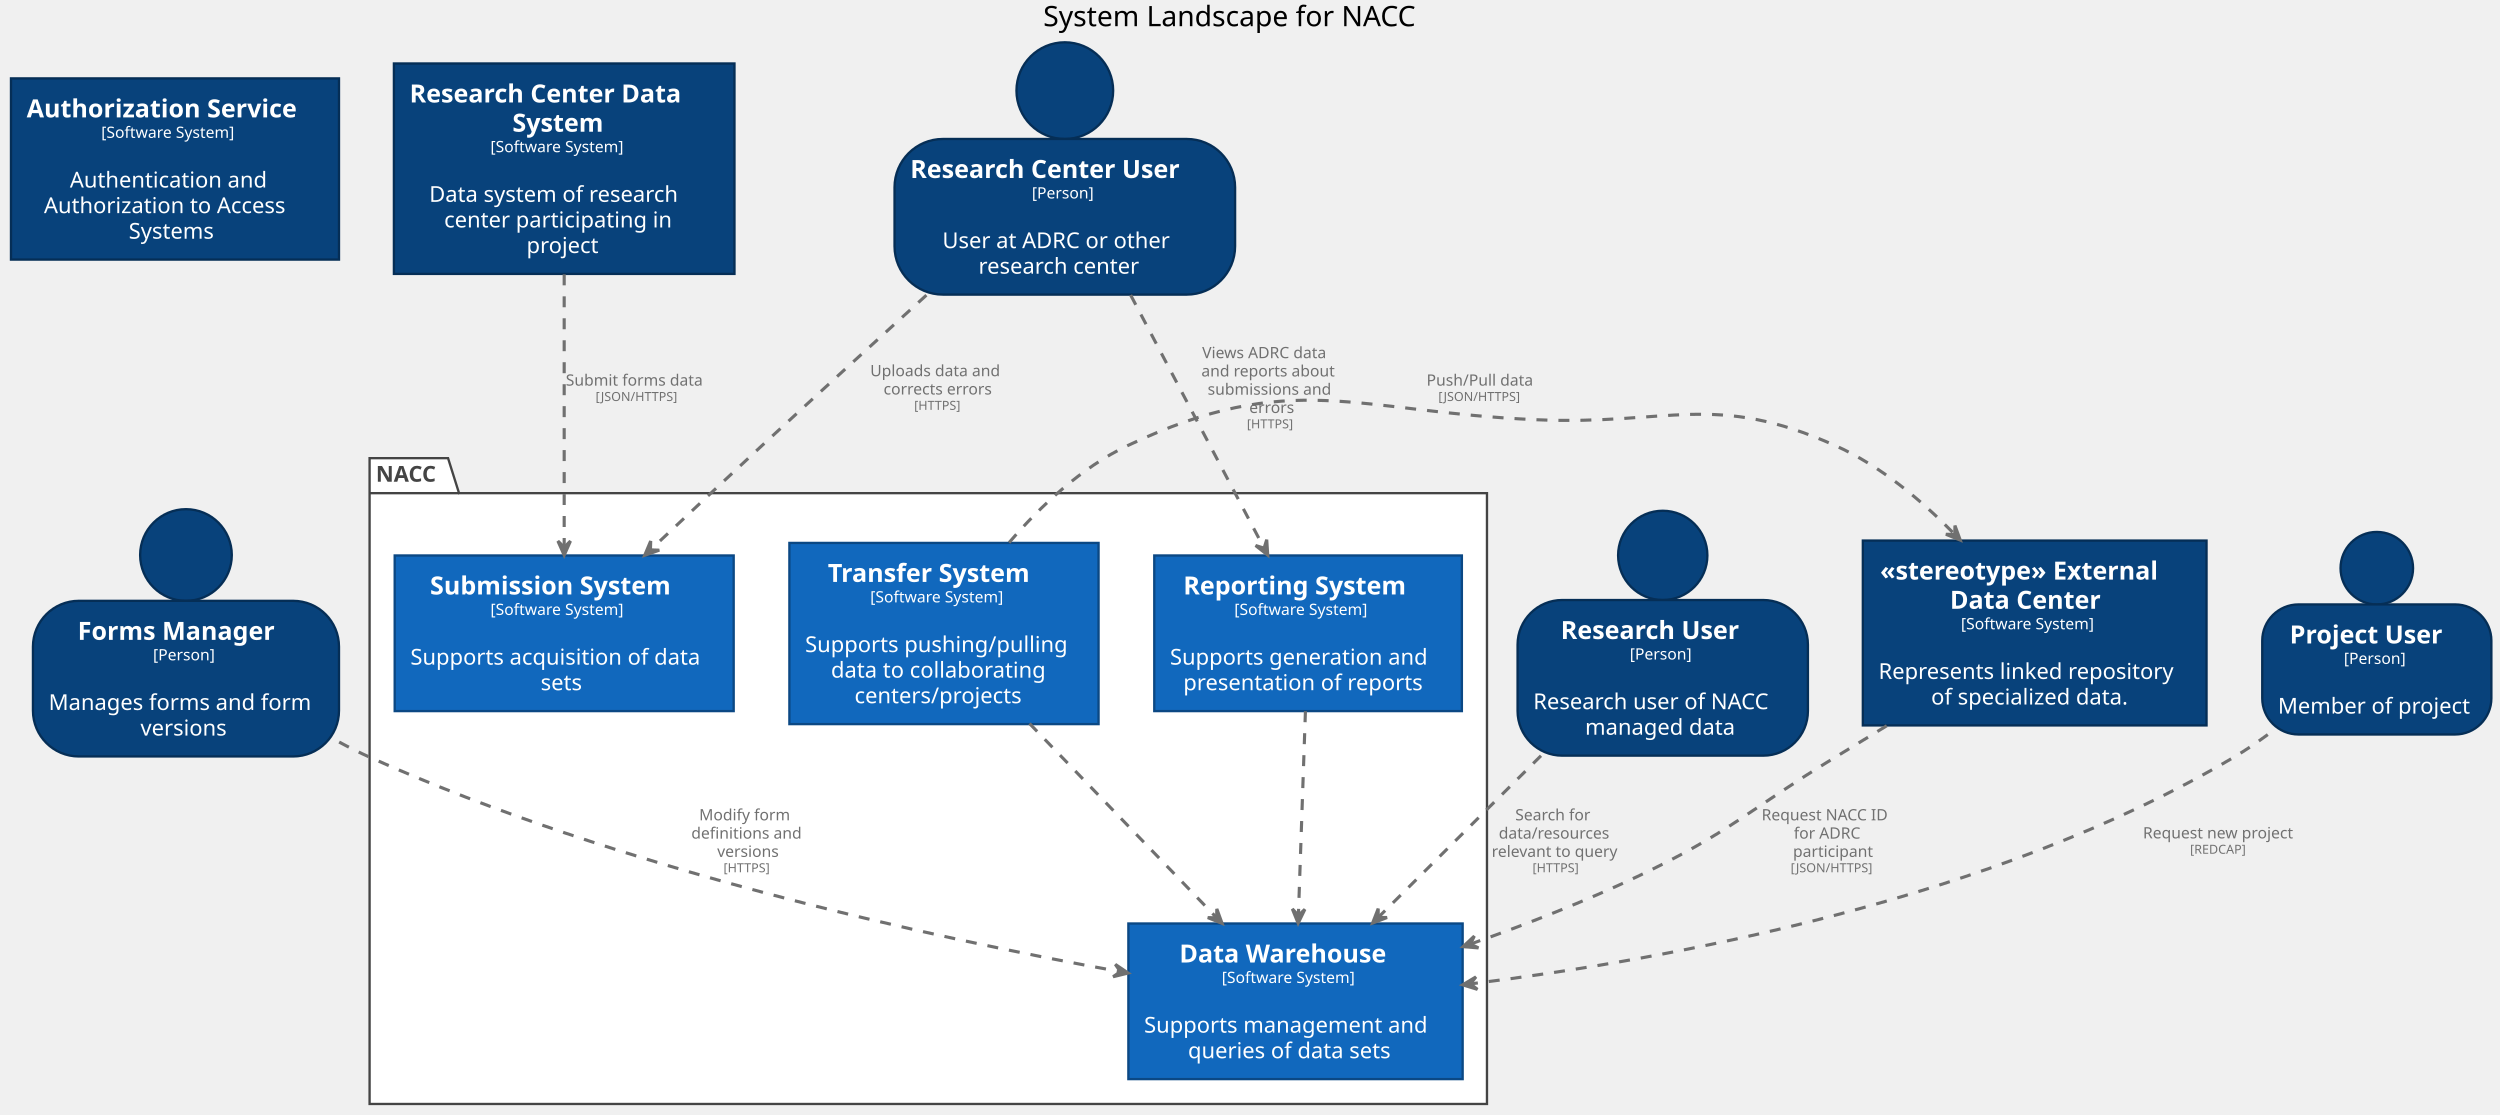
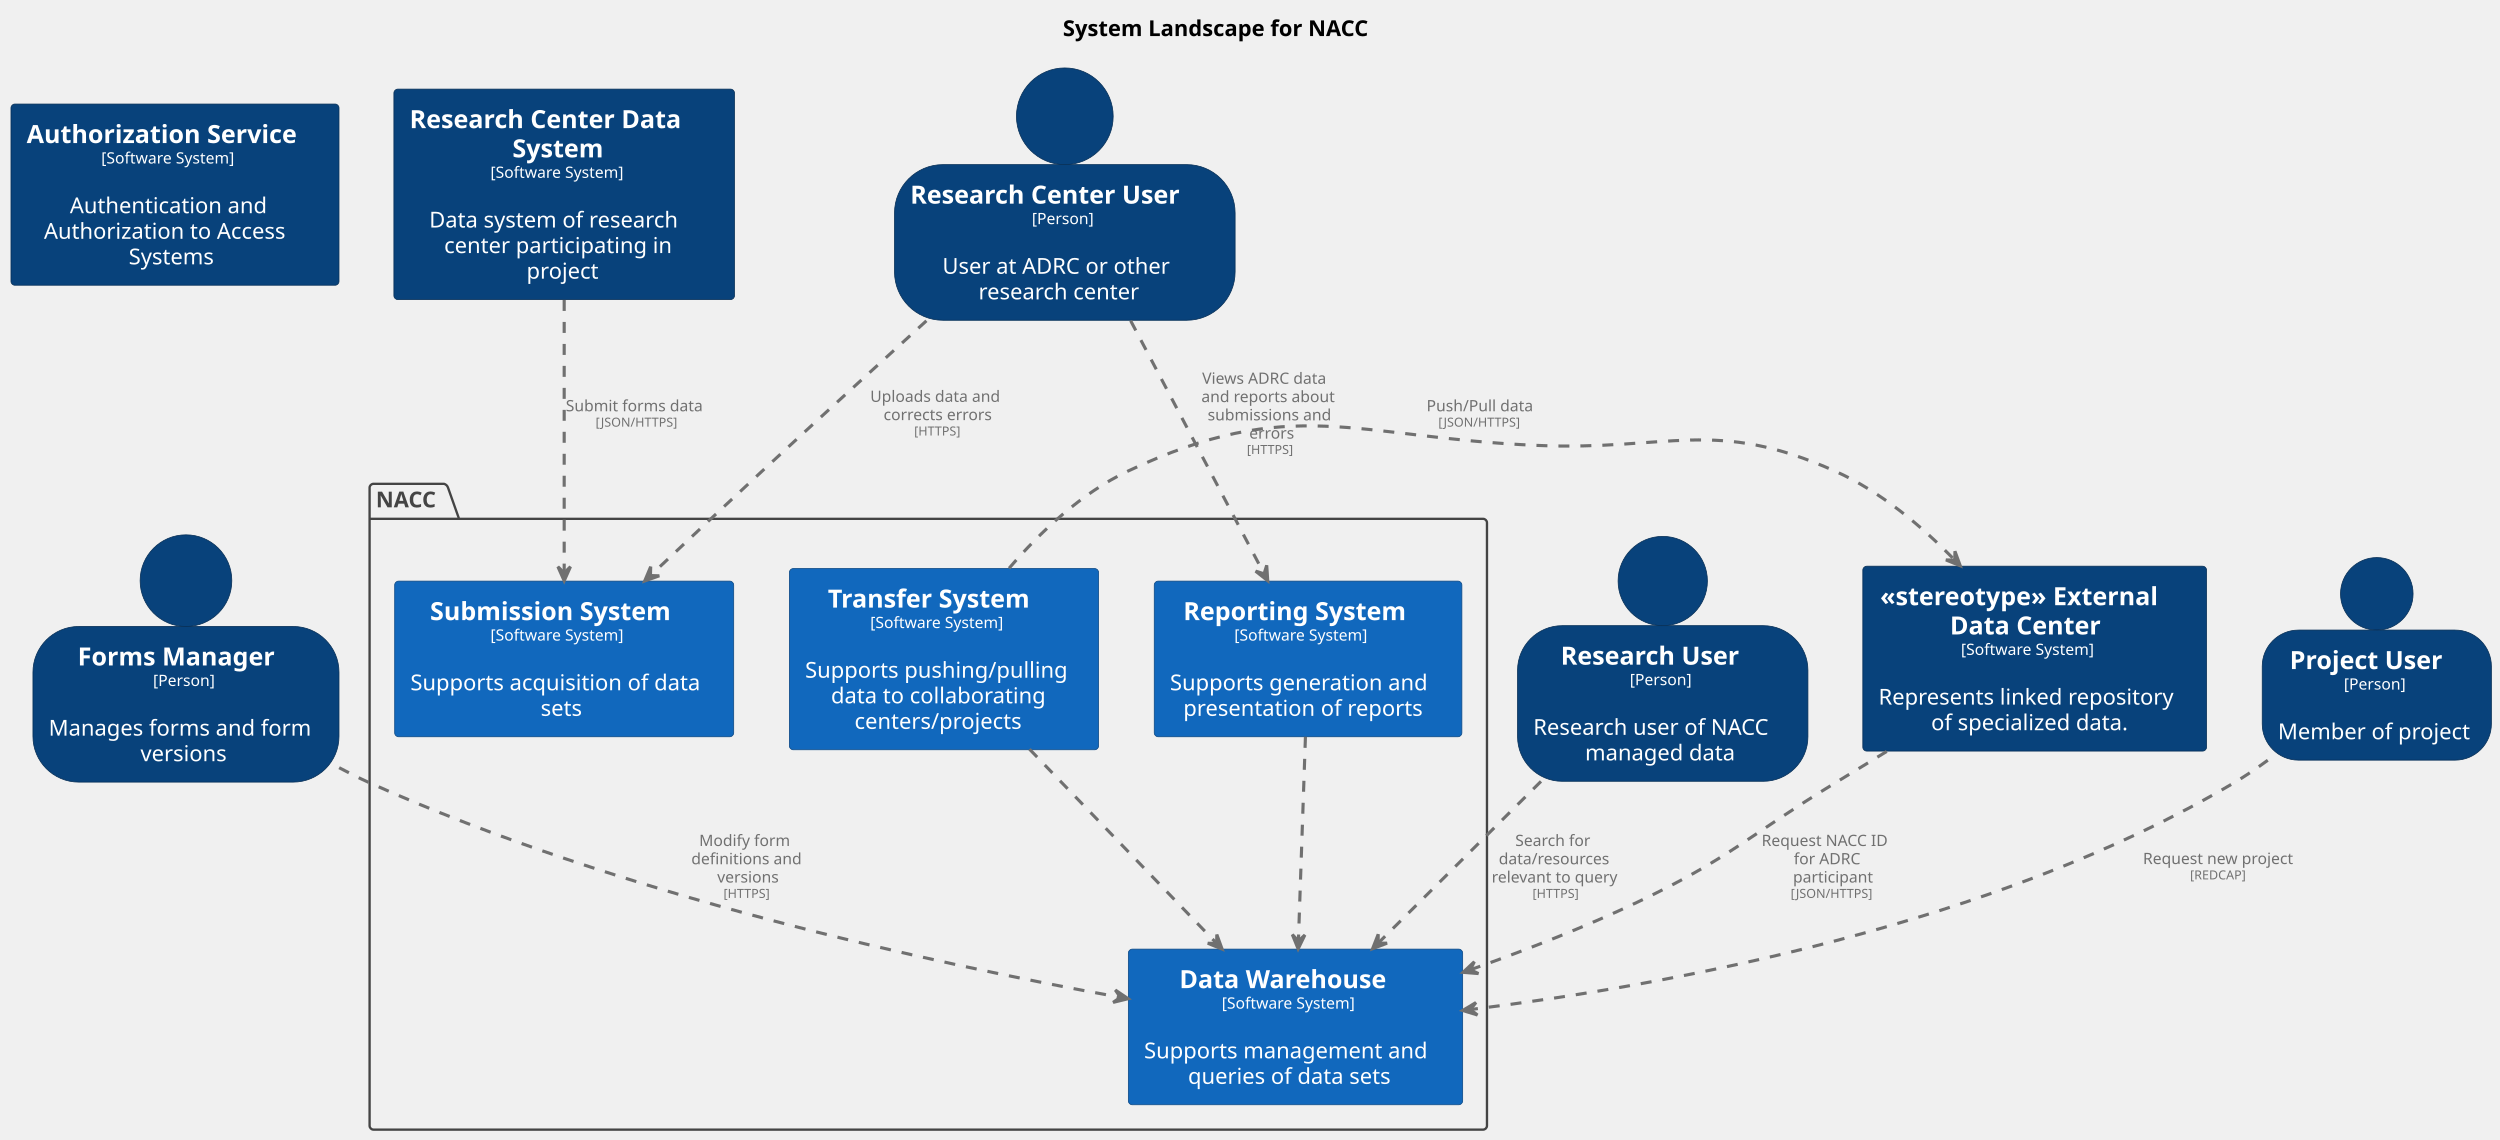
- <svg xmlns="http://www.w3.org/2000/svg" contentScriptType="application/ecmascript" contentStyleType="text/css" height="710px" preserveAspectRatio="none" style="width:1593px;height:710px;background:#FFFFFF;" version="1.1" viewBox="0 0 1593 710" width="1593px" zoomAndPan="magnify">
+ <svg xmlns="http://www.w3.org/2000/svg" contentStyleType="text/css" height="726px" preserveAspectRatio="none" style="width:1593px;height:726px;background:#FFFFFF;" version="1.1" viewBox="0 0 1593 726" width="1593px" zoomAndPan="magnify">
  <defs />
  <g>
-     <text fill="#000000" font-family="sans-serif" font-size="18" lengthAdjust="spacing" textLength="251" x="664.75" y="16.708">System Landscape for NACC</text>
-     <polygon fill="#FFFFFF" points="235.5,291.953,285.5,291.953,292.5,314.25,947.5,314.25,947.5,703.453,235.5,703.453,235.5,291.953" style="stroke:#444444;stroke-width:1.5;" />
-     <line style="stroke:#444444;stroke-width:1.5;" x1="235.5" x2="292.5" y1="314.25" y2="314.25" />
-     <text fill="#444444" font-family="sans-serif" font-size="14" font-weight="bold" lengthAdjust="spacing" textLength="44" x="239.5" y="306.948">NACC</text>
-     <rect fill="#1168BD" height="99.156" style="stroke:#0B4884;stroke-width:1.5;" width="216" x="251.5" y="353.953" />
-     <text fill="#FFFFFF" font-family="sans-serif" font-size="16" font-weight="bold" lengthAdjust="spacing" textLength="171" x="274" y="378.805">Submission System</text>
-     <text fill="#FFFFFF" font-family="sans-serif" font-size="10" lengthAdjust="spacing" textLength="94" x="312.5" y="391.86">[Software System]</text>
-     <text fill="#FFFFFF" font-family="sans-serif" font-size="14" lengthAdjust="spacing" textLength="0" x="361.5" y="407.214" />
-     <text fill="#FFFFFF" font-family="sans-serif" font-size="14" lengthAdjust="spacing" textLength="192" x="261.5" y="423.511">Supports acquisition of data</text>
-     <text fill="#FFFFFF" font-family="sans-serif" font-size="14" lengthAdjust="spacing" textLength="30" x="344.5" y="439.808">sets</text>
-     <rect fill="#1168BD" height="99.156" style="stroke:#0B4884;stroke-width:1.5;" width="213" x="719" y="588.453" />
-     <text fill="#FFFFFF" font-family="sans-serif" font-size="16" font-weight="bold" lengthAdjust="spacing" textLength="148" x="751.5" y="613.305">Data Warehouse</text>
-     <text fill="#FFFFFF" font-family="sans-serif" font-size="10" lengthAdjust="spacing" textLength="94" x="778.5" y="626.36">[Software System]</text>
-     <text fill="#FFFFFF" font-family="sans-serif" font-size="14" lengthAdjust="spacing" textLength="0" x="827.5" y="641.714" />
-     <text fill="#FFFFFF" font-family="sans-serif" font-size="14" lengthAdjust="spacing" textLength="189" x="729" y="658.011">Supports management and</text>
-     <text fill="#FFFFFF" font-family="sans-serif" font-size="14" lengthAdjust="spacing" textLength="137" x="757" y="674.308">queries of data sets</text>
-     <rect fill="#1168BD" height="115.453" style="stroke:#0B4884;stroke-width:1.5;" width="197" x="503" y="345.953" />
-     <text fill="#FFFFFF" font-family="sans-serif" font-size="16" font-weight="bold" lengthAdjust="spacing" textLength="148" x="527.5" y="370.805">Transfer System</text>
-     <text fill="#FFFFFF" font-family="sans-serif" font-size="10" lengthAdjust="spacing" textLength="94" x="554.5" y="383.86">[Software System]</text>
-     <text fill="#FFFFFF" font-family="sans-serif" font-size="14" lengthAdjust="spacing" textLength="0" x="603.5" y="399.214" />
-     <text fill="#FFFFFF" font-family="sans-serif" font-size="14" lengthAdjust="spacing" textLength="173" x="513" y="415.511">Supports pushing/pulling</text>
-     <text fill="#FFFFFF" font-family="sans-serif" font-size="14" lengthAdjust="spacing" textLength="140" x="529.5" y="431.808">data to collaborating</text>
-     <text fill="#FFFFFF" font-family="sans-serif" font-size="14" lengthAdjust="spacing" textLength="114" x="544.5" y="448.104">centers/projects</text>
-     <rect fill="#1168BD" height="99.156" style="stroke:#0B4884;stroke-width:1.5;" width="196" x="735.5" y="353.953" />
-     <text fill="#FFFFFF" font-family="sans-serif" font-size="16" font-weight="bold" lengthAdjust="spacing" textLength="159" x="754" y="378.805">Reporting System</text>
-     <text fill="#FFFFFF" font-family="sans-serif" font-size="10" lengthAdjust="spacing" textLength="94" x="786.5" y="391.86">[Software System]</text>
-     <text fill="#FFFFFF" font-family="sans-serif" font-size="14" lengthAdjust="spacing" textLength="0" x="835.5" y="407.214" />
-     <text fill="#FFFFFF" font-family="sans-serif" font-size="14" lengthAdjust="spacing" textLength="172" x="745.5" y="423.511">Supports generation and</text>
-     <text fill="#FFFFFF" font-family="sans-serif" font-size="14" lengthAdjust="spacing" textLength="159" x="754" y="439.808">presentation of reports</text>
-     <rect fill="#08427B" height="115.453" style="stroke:#052E56;stroke-width:1.5;" width="209" x="7" y="49.953" />
-     <text fill="#FFFFFF" font-family="sans-serif" font-size="16" font-weight="bold" lengthAdjust="spacing" textLength="189" x="17" y="74.805">Authorization Service</text>
-     <text fill="#FFFFFF" font-family="sans-serif" font-size="10" lengthAdjust="spacing" textLength="94" x="64.5" y="87.86">[Software System]</text>
-     <text fill="#FFFFFF" font-family="sans-serif" font-size="14" lengthAdjust="spacing" textLength="0" x="113.5" y="103.214" />
-     <text fill="#FFFFFF" font-family="sans-serif" font-size="14" lengthAdjust="spacing" textLength="130" x="44.5" y="119.511">Authentication and</text>
-     <text fill="#FFFFFF" font-family="sans-serif" font-size="14" lengthAdjust="spacing" textLength="163" x="28" y="135.808">Authorization to Access</text>
-     <text fill="#FFFFFF" font-family="sans-serif" font-size="14" lengthAdjust="spacing" textLength="59" x="82" y="152.105">Systems</text>
-     <ellipse cx="118.5" cy="353.654" fill="#08427B" rx="29.201" ry="29.201" style="stroke:#052E56;stroke-width:1.5;" />
-     <rect fill="#08427B" height="99.156" rx="29.201" ry="29.201" style="stroke:#052E56;stroke-width:1.5;" width="195" x="21" y="382.855" />
-     <text fill="#FFFFFF" font-family="sans-serif" font-size="16" font-weight="bold" lengthAdjust="spacing" textLength="138" x="49.5" y="407.707">Forms Manager</text>
-     <text fill="#FFFFFF" font-family="sans-serif" font-size="10" lengthAdjust="spacing" textLength="42" x="97.5" y="420.762">[Person]</text>
-     <text fill="#FFFFFF" font-family="sans-serif" font-size="14" lengthAdjust="spacing" textLength="0" x="120.5" y="436.116" />
-     <text fill="#FFFFFF" font-family="sans-serif" font-size="14" lengthAdjust="spacing" textLength="171" x="31" y="452.413">Manages forms and form</text>
-     <text fill="#FFFFFF" font-family="sans-serif" font-size="14" lengthAdjust="spacing" textLength="58" x="89.5" y="468.709">versions</text>
-     <ellipse cx="1059.5" cy="353.896" fill="#08427B" rx="28.442" ry="28.442" style="stroke:#052E56;stroke-width:1.5;" />
-     <rect fill="#08427B" height="99.156" rx="28.442" ry="28.442" style="stroke:#052E56;stroke-width:1.5;" width="185" x="967" y="382.338" />
-     <text fill="#FFFFFF" font-family="sans-serif" font-size="16" font-weight="bold" lengthAdjust="spacing" textLength="130" x="994.5" y="407.189">Research User</text>
-     <text fill="#FFFFFF" font-family="sans-serif" font-size="10" lengthAdjust="spacing" textLength="42" x="1038.5" y="420.245">[Person]</text>
-     <text fill="#FFFFFF" font-family="sans-serif" font-size="14" lengthAdjust="spacing" textLength="0" x="1061.5" y="435.599" />
-     <text fill="#FFFFFF" font-family="sans-serif" font-size="14" lengthAdjust="spacing" textLength="161" x="977" y="451.895">Research user of NACC</text>
-     <text fill="#FFFFFF" font-family="sans-serif" font-size="14" lengthAdjust="spacing" textLength="99" x="1010" y="468.192">managed data</text>
-     <rect fill="#08427B" height="117.781" style="stroke:#052E56;stroke-width:1.5;" width="219" x="1187" y="344.453" />
-     <text fill="#FFFFFF" font-family="sans-serif" font-size="16" font-weight="bold" lengthAdjust="spacing" textLength="197" x="1198" y="369.305">«stereotype» External</text>
-     <text fill="#FFFFFF" font-family="sans-serif" font-size="16" font-weight="bold" lengthAdjust="spacing" textLength="108" x="1242.5" y="387.93">Data Center</text>
-     <text fill="#FFFFFF" font-family="sans-serif" font-size="10" lengthAdjust="spacing" textLength="94" x="1249.5" y="400.985">[Software System]</text>
-     <text fill="#FFFFFF" font-family="sans-serif" font-size="14" lengthAdjust="spacing" textLength="0" x="1298.5" y="416.339" />
-     <text fill="#FFFFFF" font-family="sans-serif" font-size="14" lengthAdjust="spacing" textLength="199" x="1197" y="432.636">Represents linked repository</text>
-     <text fill="#FFFFFF" font-family="sans-serif" font-size="14" lengthAdjust="spacing" textLength="132" x="1230.5" y="448.933">of specialized data.</text>
-     <rect fill="#08427B" height="134.078" style="stroke:#052E56;stroke-width:1.5;" width="217" x="251" y="40.453" />
-     <text fill="#FFFFFF" font-family="sans-serif" font-size="16" font-weight="bold" lengthAdjust="spacing" textLength="197" x="261" y="65.305">Research Center Data</text>
-     <text fill="#FFFFFF" font-family="sans-serif" font-size="16" font-weight="bold" lengthAdjust="spacing" textLength="66" x="326.5" y="83.93">System</text>
-     <text fill="#FFFFFF" font-family="sans-serif" font-size="10" lengthAdjust="spacing" textLength="94" x="312.5" y="96.985">[Software System]</text>
-     <text fill="#FFFFFF" font-family="sans-serif" font-size="14" lengthAdjust="spacing" textLength="0" x="361.5" y="112.339" />
-     <text fill="#FFFFFF" font-family="sans-serif" font-size="14" lengthAdjust="spacing" textLength="168" x="273.5" y="128.636">Data system of research</text>
-     <text fill="#FFFFFF" font-family="sans-serif" font-size="14" lengthAdjust="spacing" textLength="149" x="283" y="144.933">center participating in</text>
-     <text fill="#FFFFFF" font-family="sans-serif" font-size="14" lengthAdjust="spacing" textLength="48" x="335.5" y="161.23">project</text>
-     <ellipse cx="678.5" cy="57.757" fill="#08427B" rx="30.804" ry="30.804" style="stroke:#052E56;stroke-width:1.5;" />
-     <rect fill="#08427B" height="99.156" rx="30.804" ry="30.804" style="stroke:#052E56;stroke-width:1.5;" width="217" x="570" y="88.561" />
-     <text fill="#FFFFFF" font-family="sans-serif" font-size="16" font-weight="bold" lengthAdjust="spacing" textLength="197" x="580" y="113.413">Research Center User</text>
-     <text fill="#FFFFFF" font-family="sans-serif" font-size="10" lengthAdjust="spacing" textLength="42" x="657.5" y="126.469">[Person]</text>
-     <text fill="#FFFFFF" font-family="sans-serif" font-size="14" lengthAdjust="spacing" textLength="0" x="680.5" y="141.822" />
-     <text fill="#FFFFFF" font-family="sans-serif" font-size="14" lengthAdjust="spacing" textLength="152" x="600.5" y="158.119">User at ADRC or other</text>
-     <text fill="#FFFFFF" font-family="sans-serif" font-size="14" lengthAdjust="spacing" textLength="110" x="623.5" y="174.416">research center</text>
-     <ellipse cx="1514.5" cy="362.051" fill="#08427B" rx="23.098" ry="23.098" style="stroke:#052E56;stroke-width:1.5;" />
-     <rect fill="#08427B" height="82.859" rx="23.098" ry="23.098" style="stroke:#052E56;stroke-width:1.5;" width="146" x="1441.5" y="385.148" />
-     <text fill="#FFFFFF" font-family="sans-serif" font-size="16" font-weight="bold" lengthAdjust="spacing" textLength="111" x="1459" y="410">Project User</text>
-     <text fill="#FFFFFF" font-family="sans-serif" font-size="10" lengthAdjust="spacing" textLength="42" x="1493.5" y="423.055">[Person]</text>
-     <text fill="#FFFFFF" font-family="sans-serif" font-size="14" lengthAdjust="spacing" textLength="0" x="1516.5" y="438.409" />
-     <text fill="#FFFFFF" font-family="sans-serif" font-size="14" lengthAdjust="spacing" textLength="126" x="1451.5" y="454.706">Member of project</text>
-     <path d="M216.1,472.833 C222.55,476.313 229.04,479.553 235.5,482.453 C394.25,553.733 592.33,597.173 713.82,619.133 " fill="none" id="FormsManager-to-DataWarehouse" style="stroke:#707070;stroke-width:2.0;stroke-dasharray:7.0,7.0;" />
-     <polygon fill="#707070" points="718.83,620.033,710.679,614.504,713.909,619.149,709.264,622.378,718.83,620.033" style="stroke:#707070;stroke-width:2.0;" />
-     <text fill="#707070" font-family="sans-serif" font-size="10" lengthAdjust="spacing" textLength="60" x="445.5" y="522.735">Modify form</text>
-     <text fill="#707070" font-family="sans-serif" font-size="10" lengthAdjust="spacing" textLength="70" x="440.5" y="534.376">definitions and</text>
-     <text fill="#707070" font-family="sans-serif" font-size="10" lengthAdjust="spacing" textLength="40" x="457" y="546.017">versions</text>
-     <text fill="#707070" font-family="sans-serif" font-size="8" lengthAdjust="spacing" textLength="32" x="461" y="555.801">[HTTPS]</text>
-     <path d="M981.91,481.553 C947.9,515.333 908.87,554.123 878.3,584.493 " fill="none" id="ResearchUser-to-DataWarehouse" style="stroke:#707070;stroke-width:2.0;stroke-dasharray:7.0,7.0;" />
-     <polygon fill="#707070" points="874.62,588.153,883.827,584.655,878.17,584.632,878.193,578.975,874.62,588.153" style="stroke:#707070;stroke-width:2.0;" />
-     <text fill="#707070" font-family="sans-serif" font-size="10" lengthAdjust="spacing" textLength="51" x="965.5" y="522.735">Search for</text>
-     <text fill="#707070" font-family="sans-serif" font-size="10" lengthAdjust="spacing" textLength="72" x="955" y="534.376">data/resources</text>
-     <text fill="#707070" font-family="sans-serif" font-size="10" lengthAdjust="spacing" textLength="84" x="950.5" y="546.017">relevant to query</text>
-     <text fill="#707070" font-family="sans-serif" font-size="8" lengthAdjust="spacing" textLength="32" x="976.5" y="555.801">[HTTPS]</text>
-     <path d="M1202.23,462.463 C1191.21,469.213 1180.11,475.993 1169.5,482.453 C1113.64,516.453 1102.55,530.353 1043.5,558.453 C1009.83,574.473 971.97,589.183 937.35,601.433 " fill="none" id="stereotypeExternalDataCenter-to-DataWarehouse" style="stroke:#707070;stroke-width:2.0;stroke-dasharray:7.0,7.0;" />
-     <polygon fill="#707070" points="932.27,603.223,942.087,604.012,936.987,601.565,939.434,596.465,932.27,603.223" style="stroke:#707070;stroke-width:2.0;" />
-     <text fill="#707070" font-family="sans-serif" font-size="10" lengthAdjust="spacing" textLength="88" x="1122.5" y="522.735">Request NACC ID</text>
-     <text fill="#707070" font-family="sans-serif" font-size="10" lengthAdjust="spacing" textLength="47" x="1143" y="534.376">for ADRC</text>
-     <text fill="#707070" font-family="sans-serif" font-size="10" lengthAdjust="spacing" textLength="51" x="1142.5" y="546.017">participant</text>
-     <text fill="#707070" font-family="sans-serif" font-size="8" lengthAdjust="spacing" textLength="54" x="1141" y="555.801">[JSON/HTTPS]</text>
-     <path d="M643,345.743 C663.03,322.453 689.1,297.843 718.5,283.953 C823.39,234.393 863.1,262.443 979,267.453 C1063.9,271.123 1091.93,249.243 1169.5,283.953 C1198.11,296.753 1224.34,318.733 1245.45,340.393 " fill="none" id="TransferSystem-to-stereotypeExternalDataCenter" style="stroke:#707070;stroke-width:2.0;stroke-dasharray:7.0,7.0;" />
-     <polygon fill="#707070" points="1249.06,344.143,1245.692,334.888,1245.589,340.544,1239.933,340.441,1249.06,344.143" style="stroke:#707070;stroke-width:2.0;" />
-     <text fill="#707070" font-family="sans-serif" font-size="10" lengthAdjust="spacing" textLength="69" x="909" y="245.735">Push/Pull data</text>
-     <text fill="#707070" font-family="sans-serif" font-size="8" lengthAdjust="spacing" textLength="54" x="916.5" y="255.519">[JSON/HTTPS]</text>
-     <path d="M359.5,174.803 C359.5,227.253 359.5,299.553 359.5,348.493 " fill="none" id="ResearchCenterDataSystem-to-SubmissionSystem" style="stroke:#707070;stroke-width:2.0;stroke-dasharray:7.0,7.0;" />
-     <polygon fill="#707070" points="359.5,353.743,363.5,344.743,359.5,348.743,355.5,344.743,359.5,353.743" style="stroke:#707070;stroke-width:2.0;" />
-     <text fill="#707070" font-family="sans-serif" font-size="10" lengthAdjust="spacing" textLength="92" x="360.5" y="245.735">Submit forms data</text>
-     <text fill="#707070" font-family="sans-serif" font-size="8" lengthAdjust="spacing" textLength="54" x="379.5" y="255.519">[JSON/HTTPS]</text>
-     <path d="M656.01,461.033 C692.25,498.643 739.49,547.683 774.9,584.433 " fill="none" id="TransferSystem-to-DataWarehouse" style="stroke:#707070;stroke-width:2.0;stroke-dasharray:7.0,7.0;" />
-     <polygon fill="#707070" points="778.72,588.403,775.352,579.148,775.249,584.804,769.593,584.701,778.72,588.403" style="stroke:#707070;stroke-width:2.0;" />
-     <text fill="#000000" font-family="sans-serif" font-size="10" lengthAdjust="spacing" textLength="0" x="750.5" y="539.235" />
-     <path d="M831.82,453.193 C830.52,491.173 828.7,543.853 827.35,583.083 " fill="none" id="ReportingSystem-to-DataWarehouse" style="stroke:#707070;stroke-width:2.0;stroke-dasharray:7.0,7.0;" />
-     <polygon fill="#707070" points="827.17,588.273,831.476,579.415,827.341,583.276,823.481,579.141,827.17,588.273" style="stroke:#707070;stroke-width:2.0;" />
-     <text fill="#000000" font-family="sans-serif" font-size="10" lengthAdjust="spacing" textLength="0" x="833.5" y="539.235" />
-     <path d="M720.45,188.013 C747.4,239.143 781.69,304.173 805.4,349.143 " fill="none" id="ResearchCenterUser-to-ReportingSystem" style="stroke:#707070;stroke-width:2.0;stroke-dasharray:7.0,7.0;" />
-     <polygon fill="#707070" points="807.8,353.703,807.152,343.876,805.473,349.278,800.071,347.599,807.8,353.703" style="stroke:#707070;stroke-width:2.0;" />
-     <text fill="#707070" font-family="sans-serif" font-size="10" lengthAdjust="spacing" textLength="86" x="766" y="228.235">Views ADRC data</text>
-     <text fill="#707070" font-family="sans-serif" font-size="10" lengthAdjust="spacing" textLength="87" x="765.5" y="239.876">and reports about</text>
-     <text fill="#707070" font-family="sans-serif" font-size="10" lengthAdjust="spacing" textLength="79" x="769.5" y="251.517">submissions and</text>
-     <text fill="#707070" font-family="sans-serif" font-size="10" lengthAdjust="spacing" textLength="29" x="796" y="263.157">errors</text>
-     <text fill="#707070" font-family="sans-serif" font-size="8" lengthAdjust="spacing" textLength="32" x="794.5" y="272.941">[HTTPS]</text>
-     <path d="M590.3,188.083 C557.31,218.023 519.58,252.433 485.5,283.953 C462.16,305.543 436.57,329.543 414.59,350.263 " fill="none" id="ResearchCenterUser-to-SubmissionSystem" style="stroke:#707070;stroke-width:2.0;stroke-dasharray:7.0,7.0;" />
-     <polygon fill="#707070" points="410.81,353.823,420.105,350.568,414.451,350.396,414.622,344.742,410.81,353.823" style="stroke:#707070;stroke-width:2.0;" />
-     <text fill="#707070" font-family="sans-serif" font-size="10" lengthAdjust="spacing" textLength="85" x="554.5" y="239.735">Uploads data and</text>
-     <text fill="#707070" font-family="sans-serif" font-size="10" lengthAdjust="spacing" textLength="71" x="563" y="251.376">corrects errors</text>
-     <text fill="#707070" font-family="sans-serif" font-size="8" lengthAdjust="spacing" textLength="32" x="582.5" y="261.16">[HTTPS]</text>
-     <path d="M1445.02,468.083 C1437.98,473.263 1430.75,478.153 1423.5,482.453 C1269.86,573.523 1062.99,611.493 937.2,626.903 " fill="none" id="ProjectUser-to-DataWarehouse" style="stroke:#707070;stroke-width:2.0;stroke-dasharray:7.0,7.0;" />
-     <polygon fill="#707070" points="932.02,627.533,941.435,630.423,936.984,626.932,940.474,622.481,932.02,627.533" style="stroke:#707070;stroke-width:2.0;" />
-     <text fill="#707070" font-family="sans-serif" font-size="10" lengthAdjust="spacing" textLength="99" x="1365.5" y="534.235">Request new project</text>
-     <text fill="#707070" font-family="sans-serif" font-size="8" lengthAdjust="spacing" textLength="39" x="1395.5" y="544.019">[REDCAP]</text>
+     <rect fill="none" height="26.297" id="_title" style="stroke:none;stroke-width:1.0;" width="235" x="672.25" y="5" />
+     <text fill="#000000" font-family="sans-serif" font-size="14" font-weight="bold" lengthAdjust="spacing" textLength="225" x="677.25" y="22.995">System Landscape for NACC</text>
+     <g id="cluster_NACC">
+       <path d="M238,308.297 L283,308.297 A3.75,3.75 0 0 1 285.5,310.797 L292.5,330.594 L945,330.594 A2.5,2.5 0 0 1 947.5,333.094 L947.5,717.297 A2.5,2.5 0 0 1 945,719.797 L238,719.797 A2.5,2.5 0 0 1 235.5,717.297 L235.5,310.797 A2.5,2.5 0 0 1 238,308.297 " fill="none" style="stroke:#444444;stroke-width:1.5;" />
+       <line style="stroke:#444444;stroke-width:1.5;" x1="235.5" x2="292.5" y1="330.594" y2="330.594" />
+       <text fill="#444444" font-family="sans-serif" font-size="14" font-weight="bold" lengthAdjust="spacing" textLength="44" x="239.5" y="323.292">NACC</text>
+     </g>
+     <g id="elem_SubmissionSystem">
+       <rect fill="#1168BD" height="99.156" rx="2.5" ry="2.5" style="stroke:#0B4884;stroke-width:0.5;" width="216" x="251.5" y="370.297" />
+       <text fill="#FFFFFF" font-family="sans-serif" font-size="16" font-weight="bold" lengthAdjust="spacing" textLength="171" x="274" y="395.148">Submission System</text>
+       <text fill="#FFFFFF" font-family="sans-serif" font-size="10" lengthAdjust="spacing" textLength="94" x="312.5" y="408.204">[Software System]</text>
+       <text fill="#FFFFFF" font-family="sans-serif" font-size="14" lengthAdjust="spacing" textLength="4" x="357.5" y="423.558"> </text>
+       <text fill="#FFFFFF" font-family="sans-serif" font-size="14" lengthAdjust="spacing" textLength="192" x="261.5" y="439.854">Supports acquisition of data</text>
+       <text fill="#FFFFFF" font-family="sans-serif" font-size="14" lengthAdjust="spacing" textLength="30" x="344.5" y="456.151">sets</text>
+     </g>
+     <g id="elem_DataWarehouse">
+       <rect fill="#1168BD" height="99.156" rx="2.5" ry="2.5" style="stroke:#0B4884;stroke-width:0.5;" width="213" x="719" y="604.797" />
+       <text fill="#FFFFFF" font-family="sans-serif" font-size="16" font-weight="bold" lengthAdjust="spacing" textLength="148" x="751.5" y="629.648">Data Warehouse</text>
+       <text fill="#FFFFFF" font-family="sans-serif" font-size="10" lengthAdjust="spacing" textLength="94" x="778.5" y="642.704">[Software System]</text>
+       <text fill="#FFFFFF" font-family="sans-serif" font-size="14" lengthAdjust="spacing" textLength="4" x="823.5" y="658.058"> </text>
+       <text fill="#FFFFFF" font-family="sans-serif" font-size="14" lengthAdjust="spacing" textLength="189" x="729" y="674.355">Supports management and</text>
+       <text fill="#FFFFFF" font-family="sans-serif" font-size="14" lengthAdjust="spacing" textLength="137" x="757" y="690.651">queries of data sets</text>
+     </g>
+     <g id="elem_TransferSystem">
+       <rect fill="#1168BD" height="115.453" rx="2.5" ry="2.5" style="stroke:#0B4884;stroke-width:0.5;" width="197" x="503" y="362.297" />
+       <text fill="#FFFFFF" font-family="sans-serif" font-size="16" font-weight="bold" lengthAdjust="spacing" textLength="148" x="527.5" y="387.148">Transfer System</text>
+       <text fill="#FFFFFF" font-family="sans-serif" font-size="10" lengthAdjust="spacing" textLength="94" x="554.5" y="400.204">[Software System]</text>
+       <text fill="#FFFFFF" font-family="sans-serif" font-size="14" lengthAdjust="spacing" textLength="4" x="599.5" y="415.558"> </text>
+       <text fill="#FFFFFF" font-family="sans-serif" font-size="14" lengthAdjust="spacing" textLength="173" x="513" y="431.854">Supports pushing/pulling</text>
+       <text fill="#FFFFFF" font-family="sans-serif" font-size="14" lengthAdjust="spacing" textLength="140" x="529.5" y="448.151">data to collaborating</text>
+       <text fill="#FFFFFF" font-family="sans-serif" font-size="14" lengthAdjust="spacing" textLength="114" x="544.5" y="464.448">centers/projects</text>
+     </g>
+     <g id="elem_ReportingSystem">
+       <rect fill="#1168BD" height="99.156" rx="2.5" ry="2.5" style="stroke:#0B4884;stroke-width:0.5;" width="196" x="735.5" y="370.297" />
+       <text fill="#FFFFFF" font-family="sans-serif" font-size="16" font-weight="bold" lengthAdjust="spacing" textLength="159" x="754" y="395.148">Reporting System</text>
+       <text fill="#FFFFFF" font-family="sans-serif" font-size="10" lengthAdjust="spacing" textLength="94" x="786.5" y="408.204">[Software System]</text>
+       <text fill="#FFFFFF" font-family="sans-serif" font-size="14" lengthAdjust="spacing" textLength="4" x="831.5" y="423.558"> </text>
+       <text fill="#FFFFFF" font-family="sans-serif" font-size="14" lengthAdjust="spacing" textLength="172" x="745.5" y="439.854">Supports generation and</text>
+       <text fill="#FFFFFF" font-family="sans-serif" font-size="14" lengthAdjust="spacing" textLength="159" x="754" y="456.151">presentation of reports</text>
+     </g>
+     <g id="elem_AuthorizationService">
+       <rect fill="#08427B" height="115.453" rx="2.5" ry="2.5" style="stroke:#052E56;stroke-width:0.5;" width="209" x="7" y="66.297" />
+       <text fill="#FFFFFF" font-family="sans-serif" font-size="16" font-weight="bold" lengthAdjust="spacing" textLength="189" x="17" y="91.148">Authorization Service</text>
+       <text fill="#FFFFFF" font-family="sans-serif" font-size="10" lengthAdjust="spacing" textLength="94" x="64.5" y="104.204">[Software System]</text>
+       <text fill="#FFFFFF" font-family="sans-serif" font-size="14" lengthAdjust="spacing" textLength="4" x="109.5" y="119.558"> </text>
+       <text fill="#FFFFFF" font-family="sans-serif" font-size="14" lengthAdjust="spacing" textLength="130" x="44.5" y="135.855">Authentication and</text>
+       <text fill="#FFFFFF" font-family="sans-serif" font-size="14" lengthAdjust="spacing" textLength="163" x="28" y="152.151">Authorization to Access</text>
+       <text fill="#FFFFFF" font-family="sans-serif" font-size="14" lengthAdjust="spacing" textLength="59" x="82" y="168.448">Systems</text>
+     </g>
+     <g id="elem_FormsManager">
+       <ellipse cx="118.5" cy="369.998" fill="#08427B" rx="29.201" ry="29.201" style="stroke:#052E56;stroke-width:0.5;" />
+       <rect fill="#08427B" height="99.156" rx="29.201" ry="29.201" style="stroke:#052E56;stroke-width:0.5;" width="195" x="21" y="399.199" />
+       <text fill="#FFFFFF" font-family="sans-serif" font-size="16" font-weight="bold" lengthAdjust="spacing" textLength="138" x="49.5" y="424.05">Forms Manager</text>
+       <text fill="#FFFFFF" font-family="sans-serif" font-size="10" lengthAdjust="spacing" textLength="42" x="97.5" y="437.106">[Person]</text>
+       <text fill="#FFFFFF" font-family="sans-serif" font-size="14" lengthAdjust="spacing" textLength="4" x="116.5" y="452.459"> </text>
+       <text fill="#FFFFFF" font-family="sans-serif" font-size="14" lengthAdjust="spacing" textLength="171" x="31" y="468.756">Manages forms and form</text>
+       <text fill="#FFFFFF" font-family="sans-serif" font-size="14" lengthAdjust="spacing" textLength="58" x="89.5" y="485.053">versions</text>
+     </g>
+     <g id="elem_ResearchUser">
+       <ellipse cx="1059.5" cy="370.239" fill="#08427B" rx="28.442" ry="28.442" style="stroke:#052E56;stroke-width:0.5;" />
+       <rect fill="#08427B" height="99.156" rx="28.442" ry="28.442" style="stroke:#052E56;stroke-width:0.5;" width="185" x="967" y="398.682" />
+       <text fill="#FFFFFF" font-family="sans-serif" font-size="16" font-weight="bold" lengthAdjust="spacing" textLength="130" x="994.5" y="423.533">Research User</text>
+       <text fill="#FFFFFF" font-family="sans-serif" font-size="10" lengthAdjust="spacing" textLength="42" x="1038.5" y="436.589">[Person]</text>
+       <text fill="#FFFFFF" font-family="sans-serif" font-size="14" lengthAdjust="spacing" textLength="4" x="1057.5" y="451.942"> </text>
+       <text fill="#FFFFFF" font-family="sans-serif" font-size="14" lengthAdjust="spacing" textLength="161" x="977" y="468.239">Research user of NACC</text>
+       <text fill="#FFFFFF" font-family="sans-serif" font-size="14" lengthAdjust="spacing" textLength="99" x="1010" y="484.536">managed data</text>
+     </g>
+     <g id="elem_stereotypeExternalDataCenter">
+       <rect fill="#08427B" height="117.781" rx="2.5" ry="2.5" style="stroke:#052E56;stroke-width:0.5;" width="219" x="1187" y="360.797" />
+       <text fill="#FFFFFF" font-family="sans-serif" font-size="16" font-weight="bold" lengthAdjust="spacing" textLength="197" x="1198" y="385.648">«stereotype» External</text>
+       <text fill="#FFFFFF" font-family="sans-serif" font-size="16" font-weight="bold" lengthAdjust="spacing" textLength="108" x="1242.5" y="404.273">Data Center</text>
+       <text fill="#FFFFFF" font-family="sans-serif" font-size="10" lengthAdjust="spacing" textLength="94" x="1249.5" y="417.329">[Software System]</text>
+       <text fill="#FFFFFF" font-family="sans-serif" font-size="14" lengthAdjust="spacing" textLength="4" x="1294.5" y="432.683"> </text>
+       <text fill="#FFFFFF" font-family="sans-serif" font-size="14" lengthAdjust="spacing" textLength="199" x="1197" y="448.979">Represents linked repository</text>
+       <text fill="#FFFFFF" font-family="sans-serif" font-size="14" lengthAdjust="spacing" textLength="132" x="1230.5" y="465.276">of specialized data.</text>
+     </g>
+     <g id="elem_ResearchCenterDataSystem">
+       <rect fill="#08427B" height="134.078" rx="2.5" ry="2.5" style="stroke:#052E56;stroke-width:0.5;" width="217" x="251" y="56.797" />
+       <text fill="#FFFFFF" font-family="sans-serif" font-size="16" font-weight="bold" lengthAdjust="spacing" textLength="197" x="261" y="81.648">Research Center Data</text>
+       <text fill="#FFFFFF" font-family="sans-serif" font-size="16" font-weight="bold" lengthAdjust="spacing" textLength="66" x="326.5" y="100.273">System</text>
+       <text fill="#FFFFFF" font-family="sans-serif" font-size="10" lengthAdjust="spacing" textLength="94" x="312.5" y="113.329">[Software System]</text>
+       <text fill="#FFFFFF" font-family="sans-serif" font-size="14" lengthAdjust="spacing" textLength="4" x="357.5" y="128.683"> </text>
+       <text fill="#FFFFFF" font-family="sans-serif" font-size="14" lengthAdjust="spacing" textLength="168" x="273.5" y="144.98">Data system of research</text>
+       <text fill="#FFFFFF" font-family="sans-serif" font-size="14" lengthAdjust="spacing" textLength="149" x="283" y="161.276">center participating in</text>
+       <text fill="#FFFFFF" font-family="sans-serif" font-size="14" lengthAdjust="spacing" textLength="48" x="335.5" y="177.573">project</text>
+     </g>
+     <g id="elem_ResearchCenterUser">
+       <ellipse cx="678.5" cy="74.101" fill="#08427B" rx="30.804" ry="30.804" style="stroke:#052E56;stroke-width:0.5;" />
+       <rect fill="#08427B" height="99.156" rx="30.804" ry="30.804" style="stroke:#052E56;stroke-width:0.5;" width="217" x="570" y="104.905" />
+       <text fill="#FFFFFF" font-family="sans-serif" font-size="16" font-weight="bold" lengthAdjust="spacing" textLength="197" x="580" y="129.757">Research Center User</text>
+       <text fill="#FFFFFF" font-family="sans-serif" font-size="10" lengthAdjust="spacing" textLength="42" x="657.5" y="142.812">[Person]</text>
+       <text fill="#FFFFFF" font-family="sans-serif" font-size="14" lengthAdjust="spacing" textLength="4" x="676.5" y="158.166"> </text>
+       <text fill="#FFFFFF" font-family="sans-serif" font-size="14" lengthAdjust="spacing" textLength="152" x="600.5" y="174.463">User at ADRC or other</text>
+       <text fill="#FFFFFF" font-family="sans-serif" font-size="14" lengthAdjust="spacing" textLength="110" x="623.5" y="190.76">research center</text>
+     </g>
+     <g id="elem_ProjectUser">
+       <ellipse cx="1514.5" cy="378.394" fill="#08427B" rx="23.098" ry="23.098" style="stroke:#052E56;stroke-width:0.5;" />
+       <rect fill="#08427B" height="82.859" rx="23.098" ry="23.098" style="stroke:#052E56;stroke-width:0.5;" width="146" x="1441.5" y="401.492" />
+       <text fill="#FFFFFF" font-family="sans-serif" font-size="16" font-weight="bold" lengthAdjust="spacing" textLength="111" x="1459" y="426.344">Project User</text>
+       <text fill="#FFFFFF" font-family="sans-serif" font-size="10" lengthAdjust="spacing" textLength="42" x="1493.5" y="439.399">[Person]</text>
+       <text fill="#FFFFFF" font-family="sans-serif" font-size="14" lengthAdjust="spacing" textLength="4" x="1512.5" y="454.753"> </text>
+       <text fill="#FFFFFF" font-family="sans-serif" font-size="14" lengthAdjust="spacing" textLength="126" x="1451.5" y="471.05">Member of project</text>
+     </g>
+     <g id="link_FormsManager_DataWarehouse">
+       <path d="M216.1,489.177 C222.55,492.657 229.04,495.897 235.5,498.797 C394.25,570.077 592.33,613.517 713.82,635.477 " fill="none" id="FormsManager-to-DataWarehouse" style="stroke:#707070;stroke-width:2.0;stroke-dasharray:7.0,7.0;" />
+       <polygon fill="#707070" points="718.83,636.377,710.679,630.848,713.909,635.492,709.264,638.722,718.83,636.377" style="stroke:#707070;stroke-width:2.0;" />
+       <text fill="#707070" font-family="sans-serif" font-size="10" lengthAdjust="spacing" textLength="60" x="445.5" y="539.079">Modify form</text>
+       <text fill="#707070" font-family="sans-serif" font-size="10" lengthAdjust="spacing" textLength="70" x="440.5" y="550.72">definitions and</text>
+       <text fill="#707070" font-family="sans-serif" font-size="10" lengthAdjust="spacing" textLength="40" x="457" y="562.36">versions</text>
+       <text fill="#707070" font-family="sans-serif" font-size="8" lengthAdjust="spacing" textLength="32" x="461" y="572.144">[HTTPS]</text>
+     </g>
+     <g id="link_ResearchUser_DataWarehouse">
+       <path d="M981.91,497.897 C947.9,531.677 908.87,570.467 878.3,600.837 " fill="none" id="ResearchUser-to-DataWarehouse" style="stroke:#707070;stroke-width:2.0;stroke-dasharray:7.0,7.0;" />
+       <polygon fill="#707070" points="874.62,604.497,883.827,600.998,878.17,600.976,878.193,595.319,874.62,604.497" style="stroke:#707070;stroke-width:2.0;" />
+       <text fill="#707070" font-family="sans-serif" font-size="10" lengthAdjust="spacing" textLength="51" x="965.5" y="539.079">Search for</text>
+       <text fill="#707070" font-family="sans-serif" font-size="10" lengthAdjust="spacing" textLength="72" x="955" y="550.72">data/resources</text>
+       <text fill="#707070" font-family="sans-serif" font-size="10" lengthAdjust="spacing" textLength="84" x="950.5" y="562.36">relevant to query</text>
+       <text fill="#707070" font-family="sans-serif" font-size="8" lengthAdjust="spacing" textLength="32" x="976.5" y="572.144">[HTTPS]</text>
+     </g>
+     <g id="link_stereotypeExternalDataCenter_DataWarehouse">
+       <path d="M1202.23,478.807 C1191.21,485.557 1180.11,492.337 1169.5,498.797 C1113.64,532.797 1102.55,546.697 1043.5,574.797 C1009.83,590.817 971.97,605.527 937.35,617.777 " fill="none" id="stereotypeExternalDataCenter-to-DataWarehouse" style="stroke:#707070;stroke-width:2.0;stroke-dasharray:7.0,7.0;" />
+       <polygon fill="#707070" points="932.27,619.567,942.087,620.356,936.987,617.909,939.434,612.809,932.27,619.567" style="stroke:#707070;stroke-width:2.0;" />
+       <text fill="#707070" font-family="sans-serif" font-size="10" lengthAdjust="spacing" textLength="88" x="1122.5" y="539.079">Request NACC ID</text>
+       <text fill="#707070" font-family="sans-serif" font-size="10" lengthAdjust="spacing" textLength="47" x="1143" y="550.72">for ADRC</text>
+       <text fill="#707070" font-family="sans-serif" font-size="10" lengthAdjust="spacing" textLength="51" x="1142.5" y="562.36">participant</text>
+       <text fill="#707070" font-family="sans-serif" font-size="8" lengthAdjust="spacing" textLength="54" x="1141" y="572.144">[JSON/HTTPS]</text>
+     </g>
+     <g id="link_TransferSystem_stereotypeExternalDataCenter">
+       <path d="M643,362.087 C663.03,338.797 689.1,314.187 718.5,300.297 C823.39,250.737 863.1,278.787 979,283.797 C1063.9,287.467 1091.93,265.587 1169.5,300.297 C1198.11,313.097 1224.34,335.077 1245.45,356.737 " fill="none" id="TransferSystem-to-stereotypeExternalDataCenter" style="stroke:#707070;stroke-width:2.0;stroke-dasharray:7.0,7.0;" />
+       <polygon fill="#707070" points="1249.06,360.487,1245.692,351.232,1245.589,356.888,1239.933,356.785,1249.06,360.487" style="stroke:#707070;stroke-width:2.0;" />
+       <text fill="#707070" font-family="sans-serif" font-size="10" lengthAdjust="spacing" textLength="69" x="909" y="262.079">Push/Pull data</text>
+       <text fill="#707070" font-family="sans-serif" font-size="8" lengthAdjust="spacing" textLength="54" x="916.5" y="271.863">[JSON/HTTPS]</text>
+     </g>
+     <g id="link_ResearchCenterDataSystem_SubmissionSystem">
+       <path d="M359.5,191.147 C359.5,243.597 359.5,315.897 359.5,364.837 " fill="none" id="ResearchCenterDataSystem-to-SubmissionSystem" style="stroke:#707070;stroke-width:2.0;stroke-dasharray:7.0,7.0;" />
+       <polygon fill="#707070" points="359.5,370.087,363.5,361.087,359.5,365.087,355.5,361.087,359.5,370.087" style="stroke:#707070;stroke-width:2.0;" />
+       <text fill="#707070" font-family="sans-serif" font-size="10" lengthAdjust="spacing" textLength="92" x="360.5" y="262.079">Submit forms data</text>
+       <text fill="#707070" font-family="sans-serif" font-size="8" lengthAdjust="spacing" textLength="54" x="379.5" y="271.863">[JSON/HTTPS]</text>
+     </g>
+     <g id="link_TransferSystem_DataWarehouse">
+       <path d="M656.01,477.377 C692.25,514.987 739.49,564.027 774.9,600.777 " fill="none" id="TransferSystem-to-DataWarehouse" style="stroke:#707070;stroke-width:2.0;stroke-dasharray:7.0,7.0;" />
+       <polygon fill="#707070" points="778.72,604.747,775.352,595.492,775.249,601.148,769.593,601.045,778.72,604.747" style="stroke:#707070;stroke-width:2.0;" />
+       <text fill="#000000" font-family="sans-serif" font-size="10" lengthAdjust="spacing" textLength="3" x="747.5" y="555.579"> </text>
+     </g>
+     <g id="link_ReportingSystem_DataWarehouse">
+       <path d="M831.82,469.537 C830.52,507.517 828.7,560.197 827.35,599.427 " fill="none" id="ReportingSystem-to-DataWarehouse" style="stroke:#707070;stroke-width:2.0;stroke-dasharray:7.0,7.0;" />
+       <polygon fill="#707070" points="827.17,604.617,831.476,595.759,827.341,599.62,823.481,595.485,827.17,604.617" style="stroke:#707070;stroke-width:2.0;" />
+       <text fill="#000000" font-family="sans-serif" font-size="10" lengthAdjust="spacing" textLength="3" x="830.5" y="555.579"> </text>
+     </g>
+     <g id="link_ResearchCenterUser_ReportingSystem">
+       <path d="M720.45,204.357 C747.4,255.487 781.69,320.517 805.4,365.487 " fill="none" id="ResearchCenterUser-to-ReportingSystem" style="stroke:#707070;stroke-width:2.0;stroke-dasharray:7.0,7.0;" />
+       <polygon fill="#707070" points="807.8,370.047,807.152,360.219,805.473,365.621,800.071,363.942,807.8,370.047" style="stroke:#707070;stroke-width:2.0;" />
+       <text fill="#707070" font-family="sans-serif" font-size="10" lengthAdjust="spacing" textLength="86" x="766" y="244.579">Views ADRC data</text>
+       <text fill="#707070" font-family="sans-serif" font-size="10" lengthAdjust="spacing" textLength="87" x="765.5" y="256.22">and reports about</text>
+       <text fill="#707070" font-family="sans-serif" font-size="10" lengthAdjust="spacing" textLength="79" x="769.5" y="267.86">submissions and</text>
+       <text fill="#707070" font-family="sans-serif" font-size="10" lengthAdjust="spacing" textLength="29" x="796" y="279.501">errors</text>
+       <text fill="#707070" font-family="sans-serif" font-size="8" lengthAdjust="spacing" textLength="32" x="794.5" y="289.285">[HTTPS]</text>
+     </g>
+     <g id="link_ResearchCenterUser_SubmissionSystem">
+       <path d="M590.3,204.427 C557.31,234.367 519.58,268.777 485.5,300.297 C462.16,321.887 436.57,345.887 414.59,366.607 " fill="none" id="ResearchCenterUser-to-SubmissionSystem" style="stroke:#707070;stroke-width:2.0;stroke-dasharray:7.0,7.0;" />
+       <polygon fill="#707070" points="410.81,370.167,420.105,366.911,414.451,366.74,414.622,361.086,410.81,370.167" style="stroke:#707070;stroke-width:2.0;" />
+       <text fill="#707070" font-family="sans-serif" font-size="10" lengthAdjust="spacing" textLength="85" x="554.5" y="256.079">Uploads data and</text>
+       <text fill="#707070" font-family="sans-serif" font-size="10" lengthAdjust="spacing" textLength="71" x="563" y="267.72">corrects errors</text>
+       <text fill="#707070" font-family="sans-serif" font-size="8" lengthAdjust="spacing" textLength="32" x="582.5" y="277.504">[HTTPS]</text>
+     </g>
+     <g id="link_ProjectUser_DataWarehouse">
+       <path d="M1445.02,484.427 C1437.98,489.607 1430.75,494.497 1423.5,498.797 C1269.86,589.867 1062.99,627.837 937.2,643.247 " fill="none" id="ProjectUser-to-DataWarehouse" style="stroke:#707070;stroke-width:2.0;stroke-dasharray:7.0,7.0;" />
+       <polygon fill="#707070" points="932.02,643.877,941.435,646.766,936.984,643.276,940.474,638.824,932.02,643.877" style="stroke:#707070;stroke-width:2.0;" />
+       <text fill="#707070" font-family="sans-serif" font-size="10" lengthAdjust="spacing" textLength="99" x="1365.5" y="550.579">Request new project</text>
+       <text fill="#707070" font-family="sans-serif" font-size="8" lengthAdjust="spacing" textLength="39" x="1395.5" y="560.363">[REDCAP]</text>
+     </g>
  </g>
</svg>
